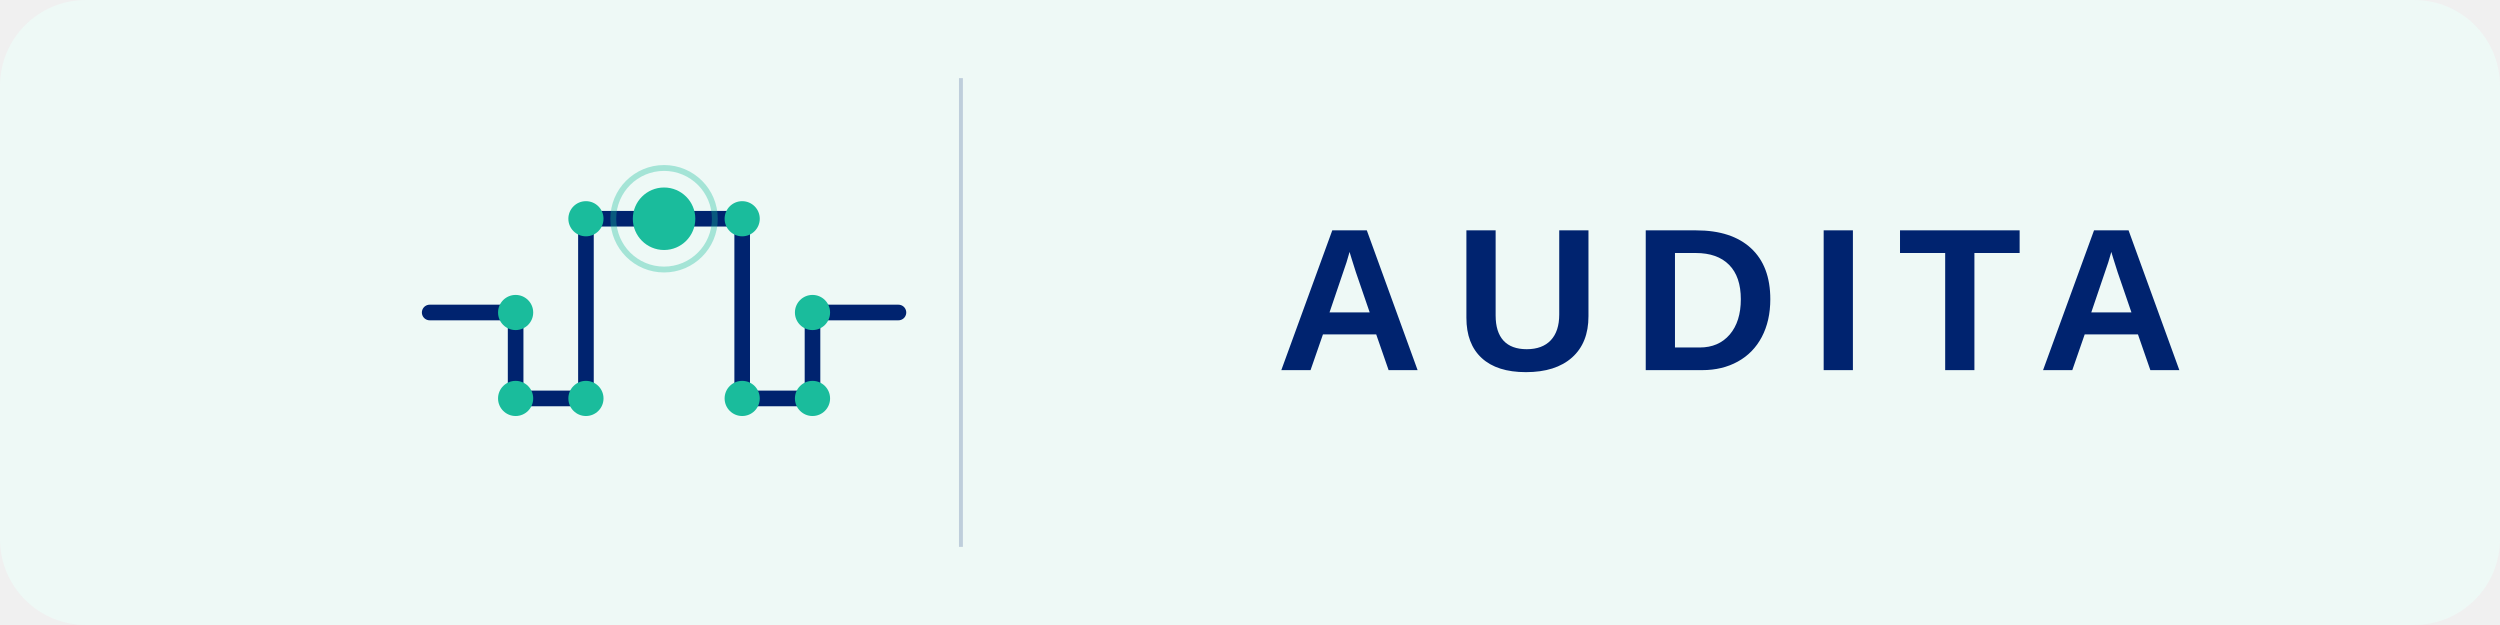
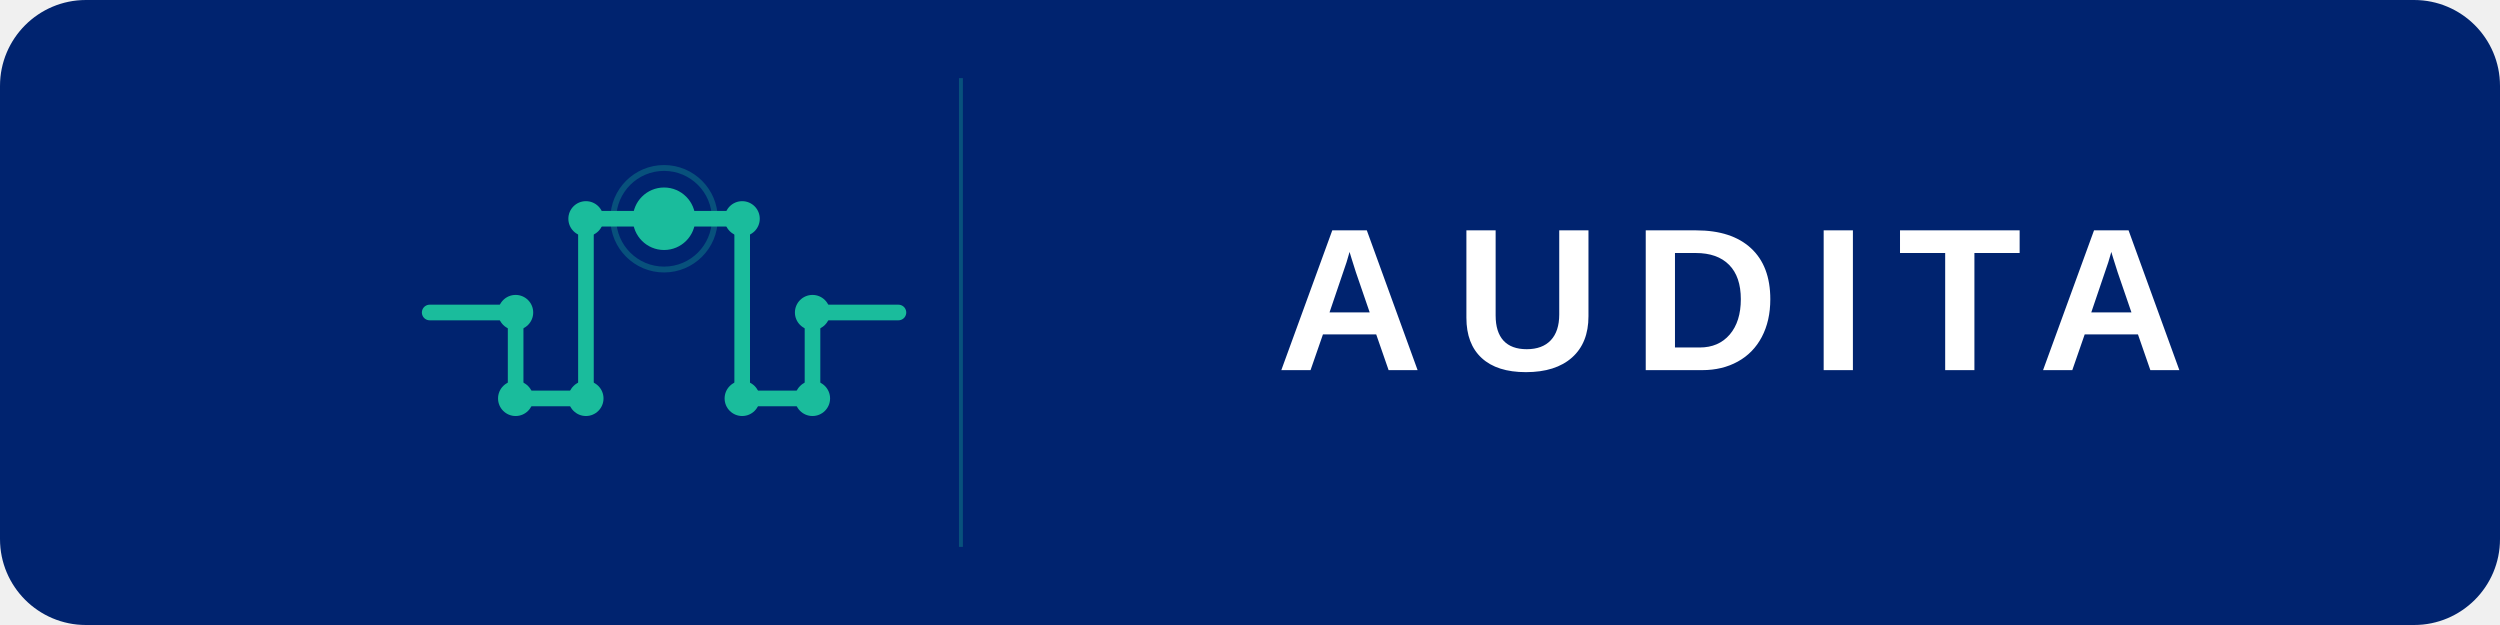
<svg xmlns="http://www.w3.org/2000/svg" width="640" height="160" viewBox="0 0 640 160" role="img">
-   <rect x="0" y="0" width="640" height="160" rx="22" fill="#EEF9F6" />
-   <line x1="110" y1="80" x2="132" y2="80" stroke="#00236F" stroke-width="4" stroke-linecap="round" />
-   <line x1="132" y1="80" x2="132" y2="102" stroke="#00236F" stroke-width="4" stroke-linecap="round" />
-   <line x1="132" y1="102" x2="150" y2="102" stroke="#00236F" stroke-width="4" stroke-linecap="round" />
-   <line x1="150" y1="102" x2="150" y2="56" stroke="#00236F" stroke-width="4" stroke-linecap="round" />
-   <line x1="150" y1="56" x2="190" y2="56" stroke="#00236F" stroke-width="4" stroke-linecap="round" />
-   <line x1="190" y1="56" x2="190" y2="102" stroke="#00236F" stroke-width="4" stroke-linecap="round" />
-   <line x1="190" y1="102" x2="208" y2="102" stroke="#00236F" stroke-width="4" stroke-linecap="round" />
-   <line x1="208" y1="102" x2="208" y2="80" stroke="#00236F" stroke-width="4" stroke-linecap="round" />
-   <line x1="208" y1="80" x2="230" y2="80" stroke="#00236F" stroke-width="4" stroke-linecap="round" />
+   <rect x="0" y="0" width="640" height="160" rx="22" fill="#00236F" />
+   <line x1="110" y1="80" x2="132" y2="80" stroke="#1ABC9C" stroke-width="4" stroke-linecap="round" />
+   <line x1="132" y1="80" x2="132" y2="102" stroke="#1ABC9C" stroke-width="4" stroke-linecap="round" />
+   <line x1="132" y1="102" x2="150" y2="102" stroke="#1ABC9C" stroke-width="4" stroke-linecap="round" />
+   <line x1="150" y1="102" x2="150" y2="56" stroke="#1ABC9C" stroke-width="4" stroke-linecap="round" />
+   <line x1="150" y1="56" x2="190" y2="56" stroke="#1ABC9C" stroke-width="4" stroke-linecap="round" />
+   <line x1="190" y1="56" x2="190" y2="102" stroke="#1ABC9C" stroke-width="4" stroke-linecap="round" />
+   <line x1="190" y1="102" x2="208" y2="102" stroke="#1ABC9C" stroke-width="4" stroke-linecap="round" />
+   <line x1="208" y1="102" x2="208" y2="80" stroke="#1ABC9C" stroke-width="4" stroke-linecap="round" />
+   <line x1="208" y1="80" x2="230" y2="80" stroke="#1ABC9C" stroke-width="4" stroke-linecap="round" />
  <circle cx="132" cy="80" r="4.5" fill="#1ABC9C" />
  <circle cx="132" cy="102" r="4.5" fill="#1ABC9C" />
  <circle cx="150" cy="102" r="4.5" fill="#1ABC9C" />
  <circle cx="150" cy="56" r="4.5" fill="#1ABC9C" />
  <circle cx="190" cy="56" r="4.5" fill="#1ABC9C" />
  <circle cx="190" cy="102" r="4.5" fill="#1ABC9C" />
  <circle cx="208" cy="102" r="4.5" fill="#1ABC9C" />
  <circle cx="208" cy="80" r="4.5" fill="#1ABC9C" />
  <circle cx="170" cy="56" r="8" fill="#1ABC9C" />
-   <circle cx="170" cy="56" r="13" fill="none" stroke="#1ABC9C" stroke-width="1.5" opacity="0.35" />
-   <line x1="246" y1="20" x2="246" y2="140" stroke="#00236F" stroke-width="1" opacity="0.2" />
-   <text x="443" y="80" font-family="'DM Sans','Helvetica Neue',Arial,sans-serif" font-size="52" font-weight="700" fill="#00236F" text-anchor="middle" letter-spacing="8" dominant-baseline="middle">AUDITA</text>
+   <circle cx="170" cy="56" r="13" fill="none" stroke="#1ABC9C" stroke-width="1.5" opacity="0.3" />
+   <line x1="246" y1="20" x2="246" y2="140" stroke="#1ABC9C" stroke-width="1" opacity="0.3" />
+   <text x="443" y="80" font-family="'DM Sans','Helvetica Neue',Arial,sans-serif" font-size="52" font-weight="700" fill="white" text-anchor="middle" letter-spacing="8" dominant-baseline="middle">AUDITA</text>
</svg>
